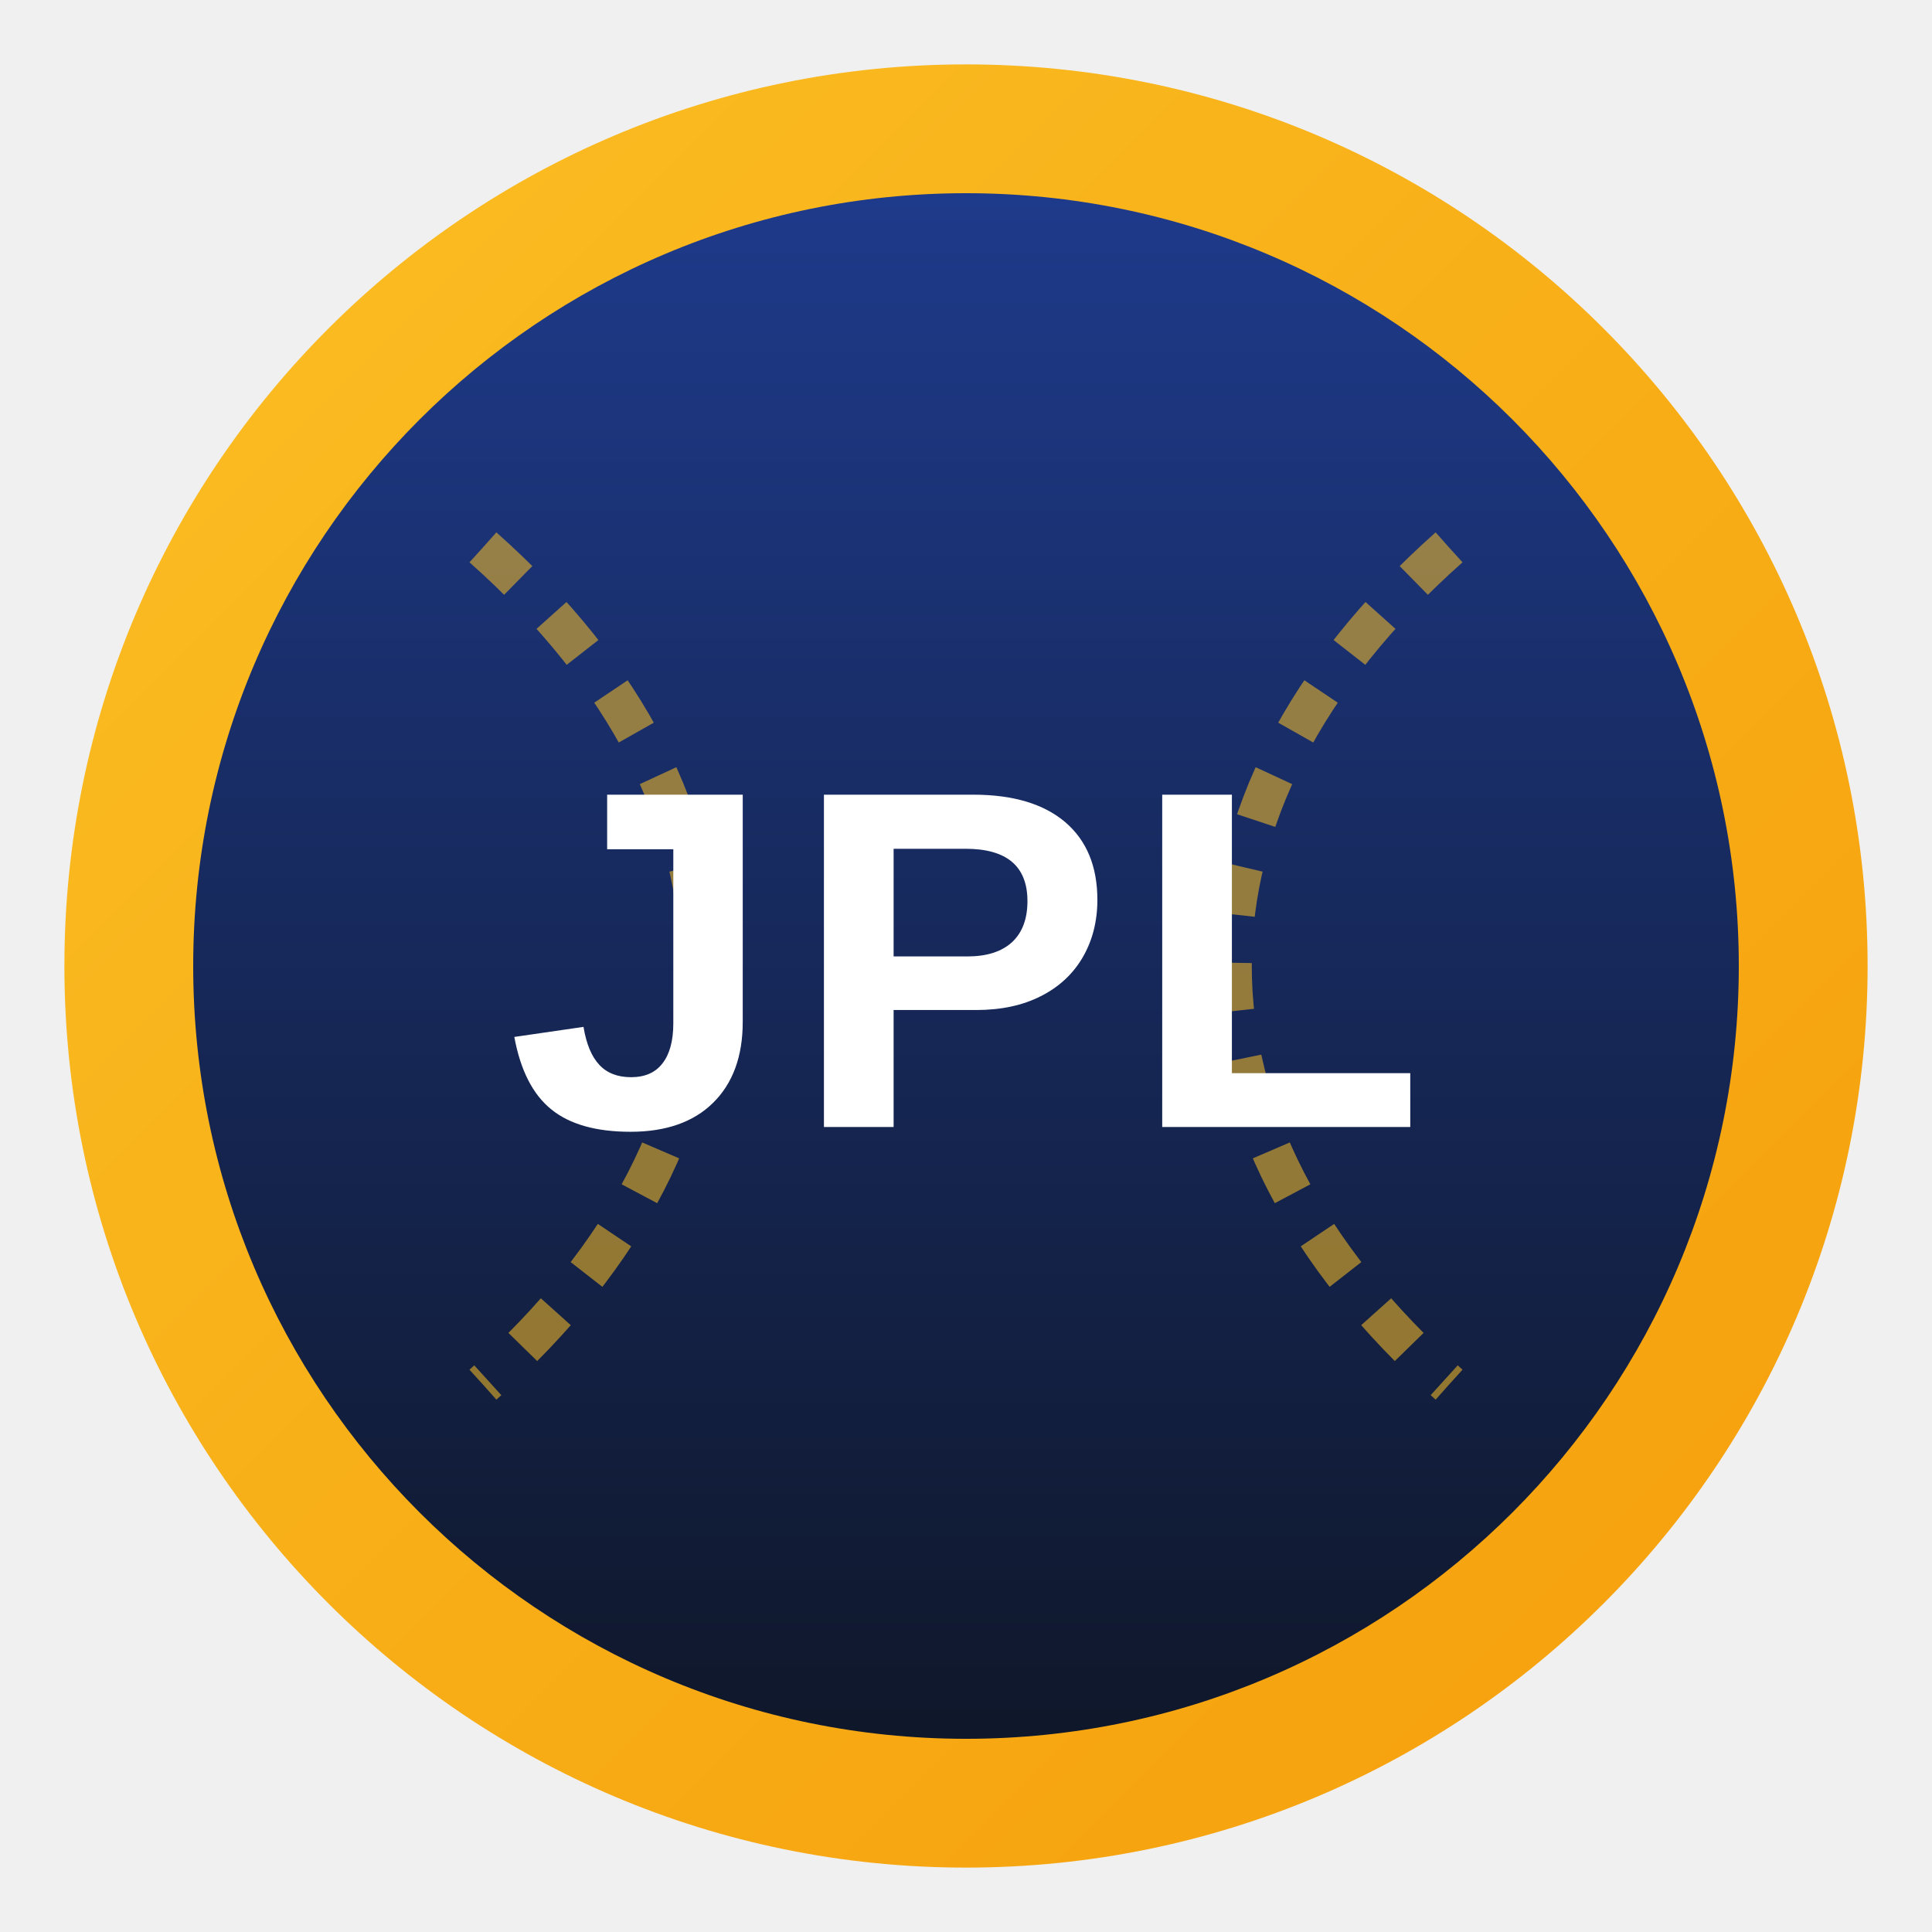
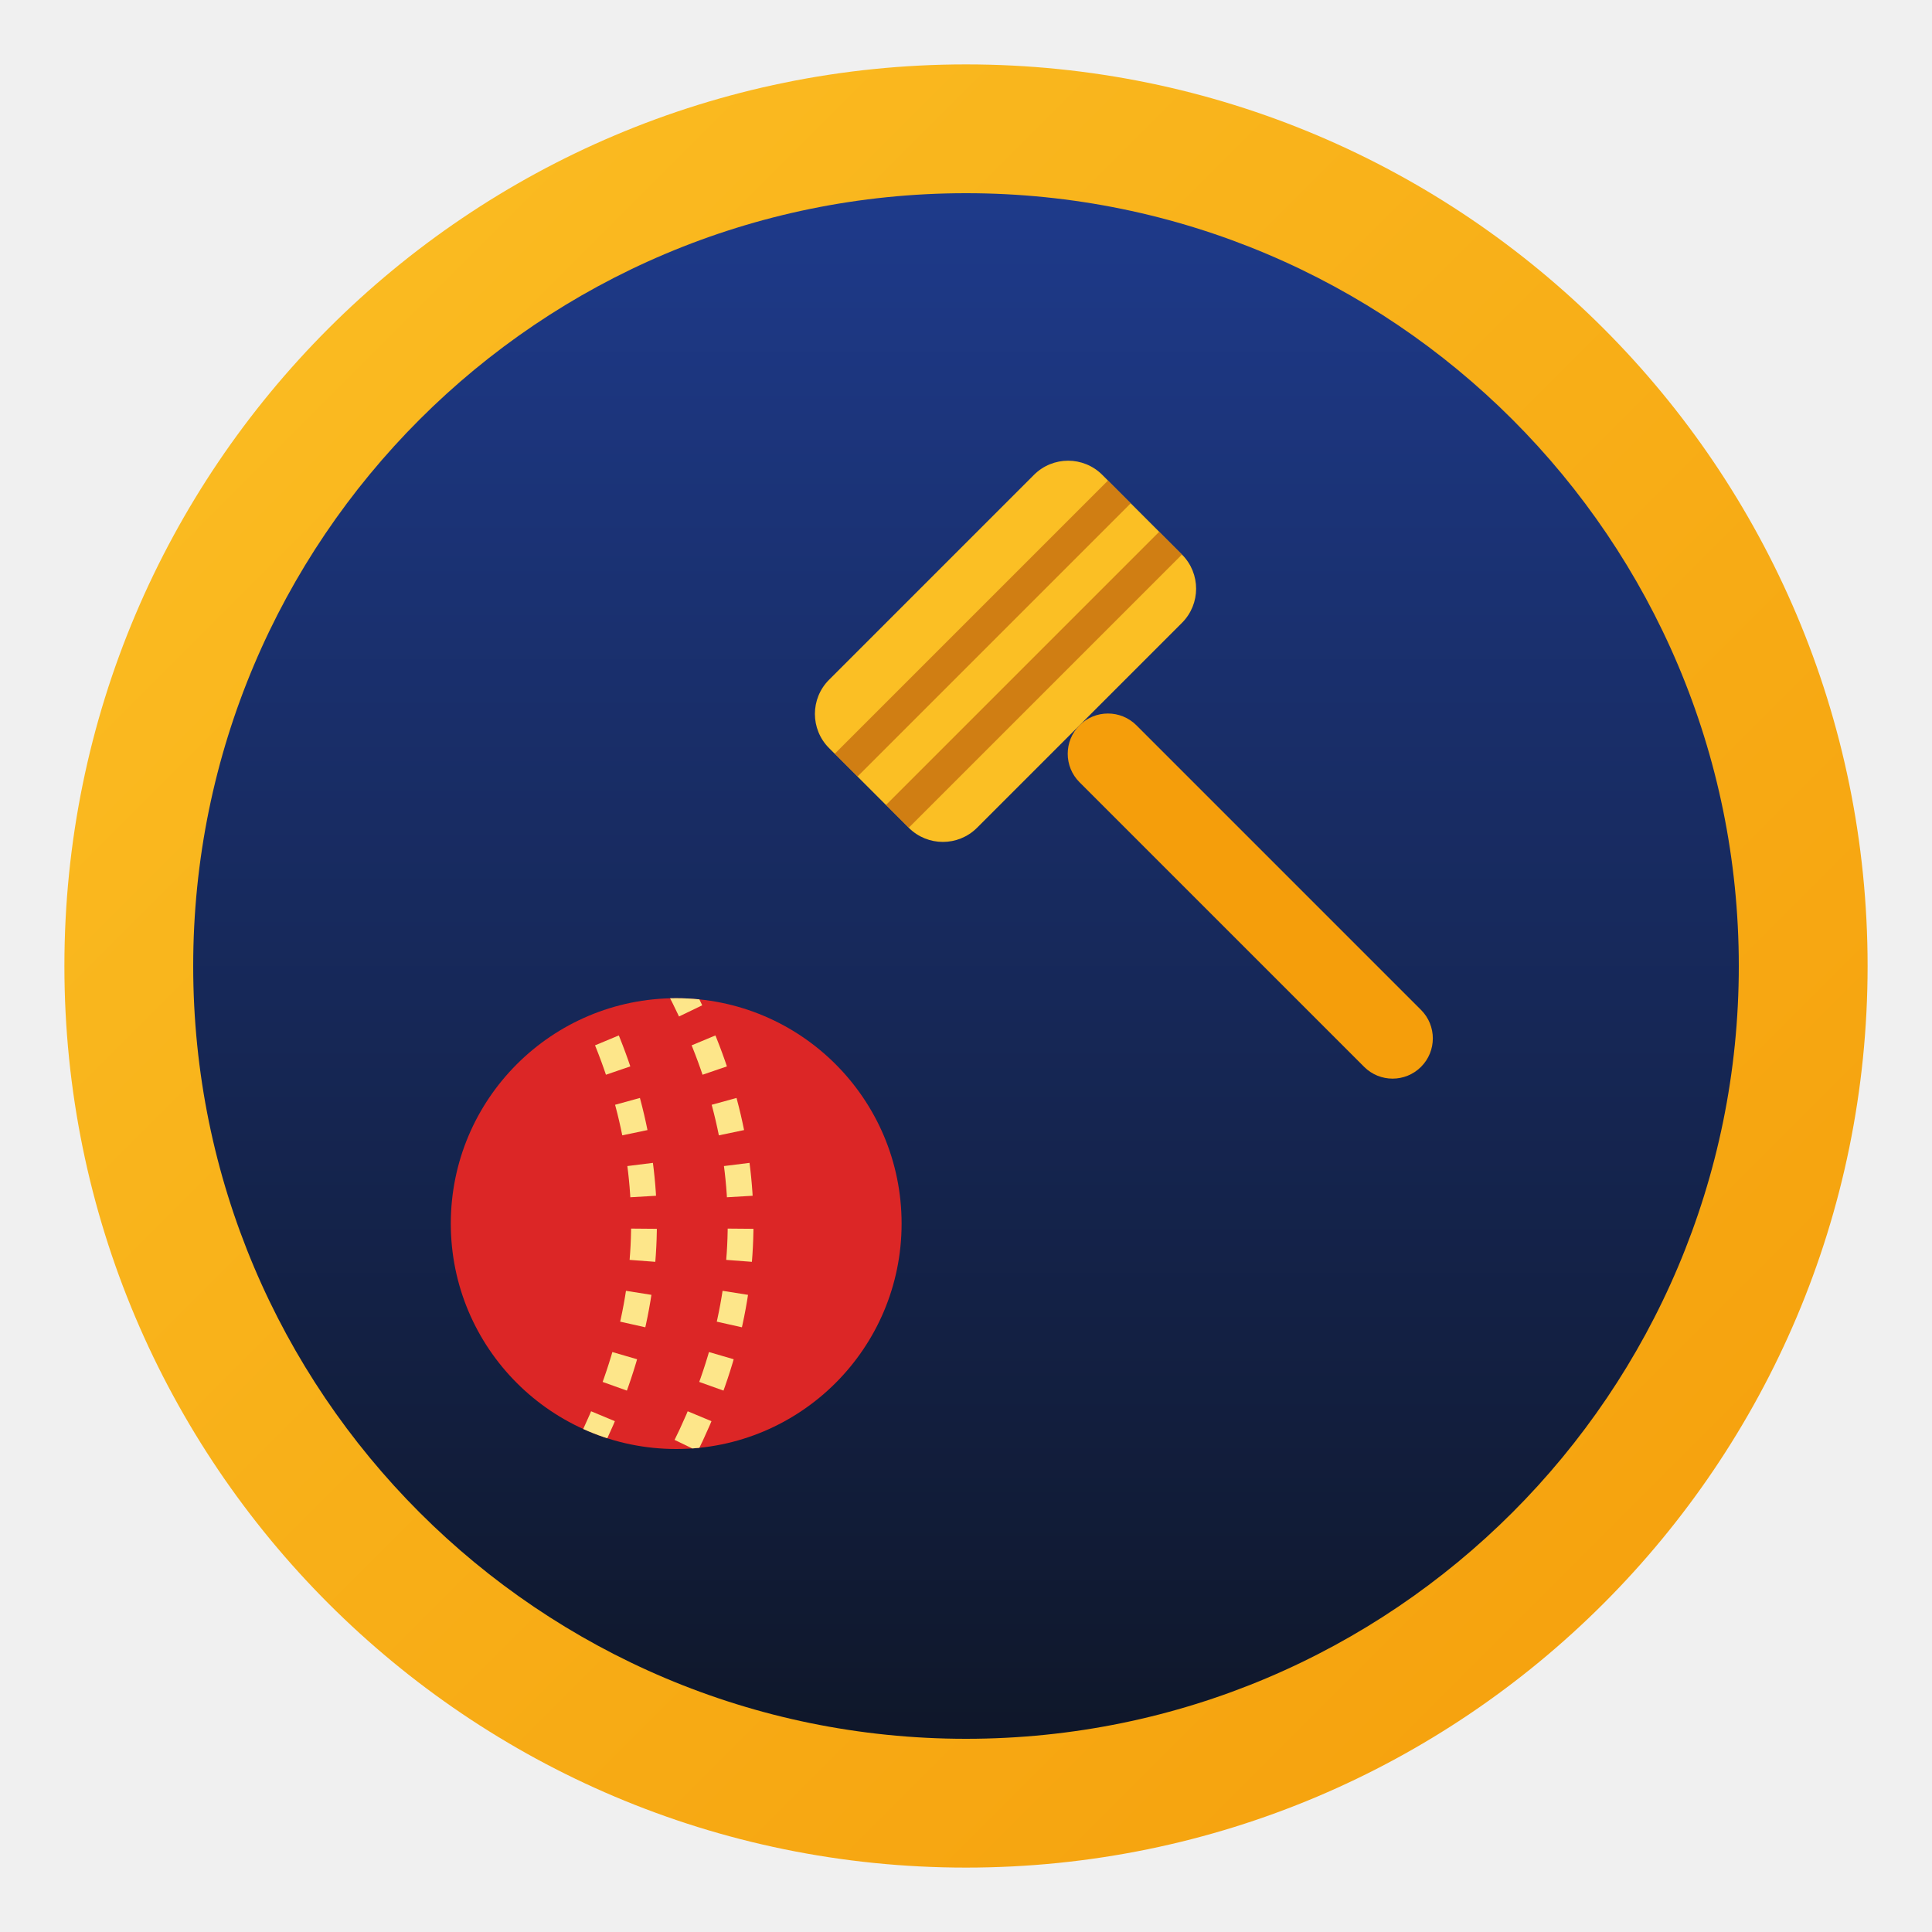
- <svg xmlns="http://www.w3.org/2000/svg" viewBox="0 0 120 120" role="img" aria-label="JPL Auction">
+ <svg xmlns="http://www.w3.org/2000/svg" viewBox="0 0 120 120" role="img" aria-label="Auction Hub">
  <defs>
    <linearGradient id="ring" x1="0" y1="0" x2="1" y2="1">
      <stop offset="0" stop-color="#FBBF24" />
      <stop offset="1" stop-color="#F59E0B" />
    </linearGradient>
    <linearGradient id="face" x1="0" y1="0" x2="0" y2="1">
      <stop offset="0" stop-color="#1E3A8A" />
      <stop offset="1" stop-color="#0F172A" />
    </linearGradient>
+     <clipPath id="ball">
+       <circle cx="42" cy="76" r="14" />
+     </clipPath>
  </defs>
  <circle cx="60" cy="60" r="56" fill="url(#ring)" />
  <circle cx="60" cy="60" r="48" fill="url(#face)" />
-   <path d="M30 34 C48 50 48 70 30 86" fill="none" stroke="#FBBF24" stroke-width="2.5" stroke-dasharray="3 3" opacity="0.55" />
-   <path d="M90 34 C72 50 72 70 90 86" fill="none" stroke="#FBBF24" stroke-width="2.5" stroke-dasharray="3 3" opacity="0.55" />
-   <text x="60" y="70" text-anchor="middle" font-family="Arial Black, Arial, Helvetica, sans-serif" font-size="30" font-weight="900" fill="#FFFFFF" letter-spacing="1">JPL</text>
+   <circle cx="42" cy="76" r="14" fill="#DC2626" />
+   <g clip-path="url(#ball)" fill="none" stroke="#FDE68A" stroke-width="1.6" stroke-dasharray="2 2">
+     <path d="M36 61 Q44 76 36 91" />
+     <path d="M42 61 Q50 76 42 91" />
+   </g>
+   <g transform="rotate(-45 72 50)">
+     <rect x="60" y="30" width="24" height="13" rx="3" fill="#FBBF24" />
+     <rect x="60" y="33.5" width="24" height="2" fill="#B45309" opacity="0.6" />
+     <rect x="60" y="38" width="24" height="2" fill="#B45309" opacity="0.6" />
+     <rect x="69.5" y="43" width="5" height="30" rx="2.5" fill="#F59E0B" />
+   </g>
</svg>
